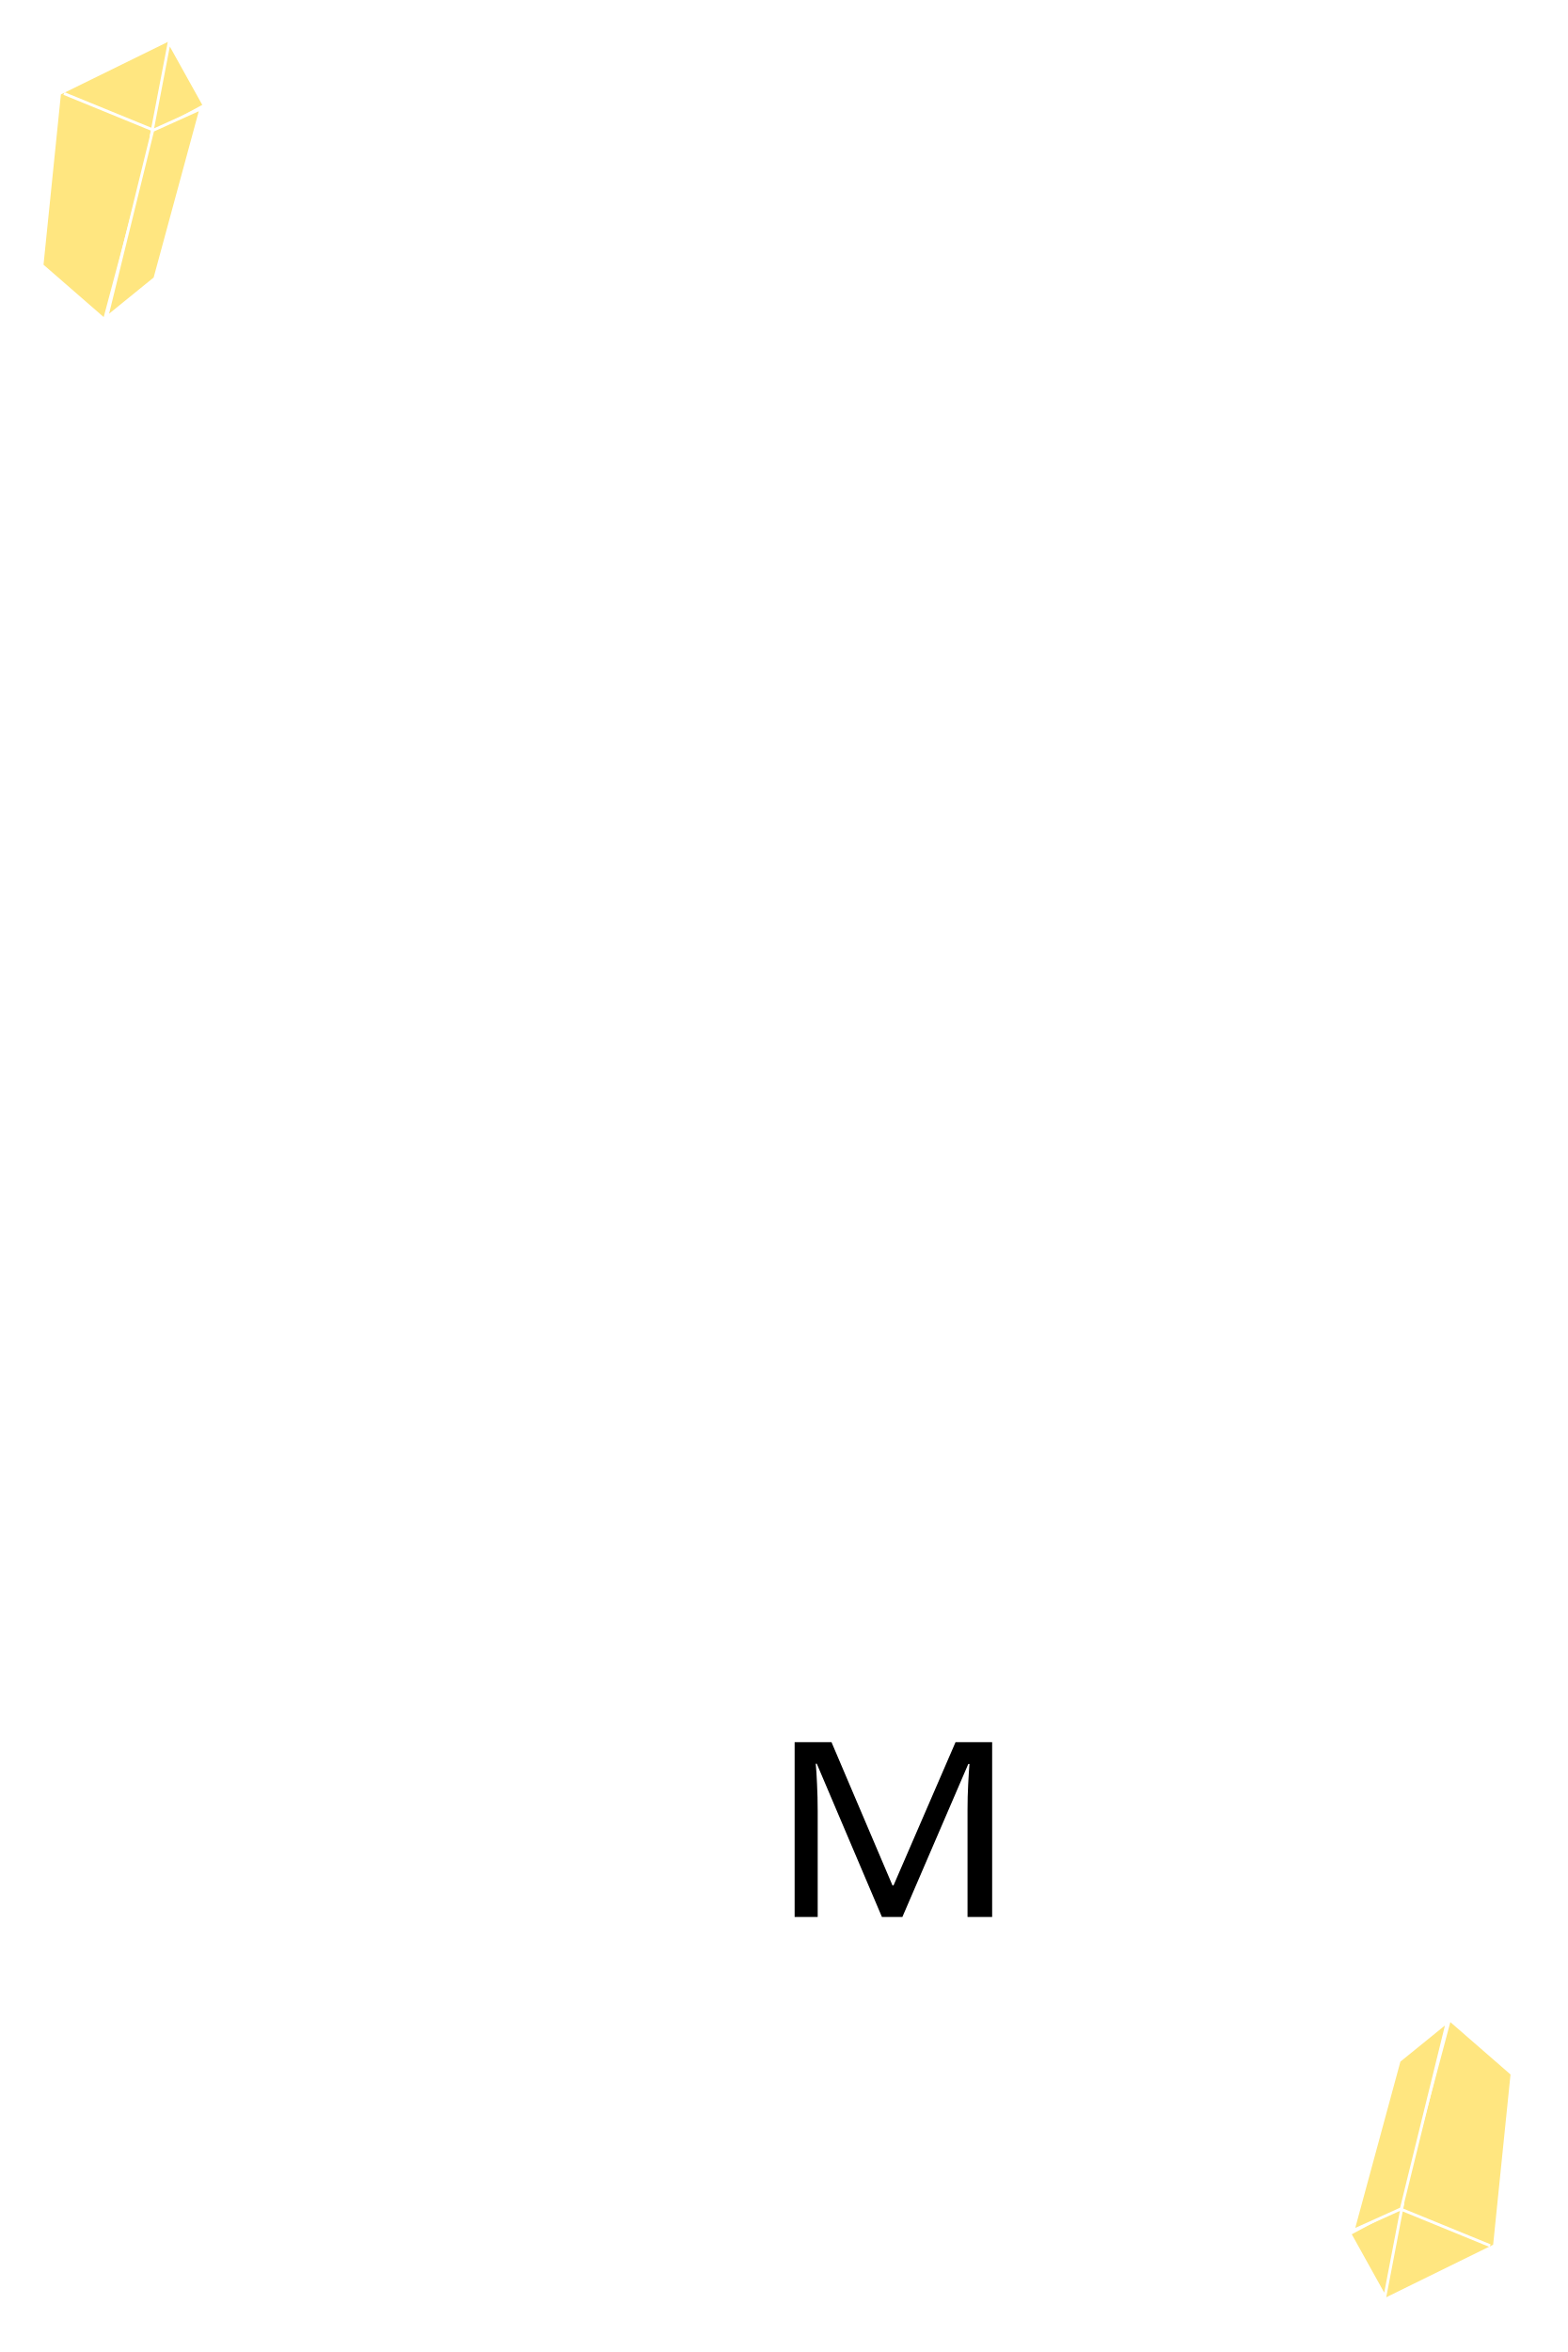
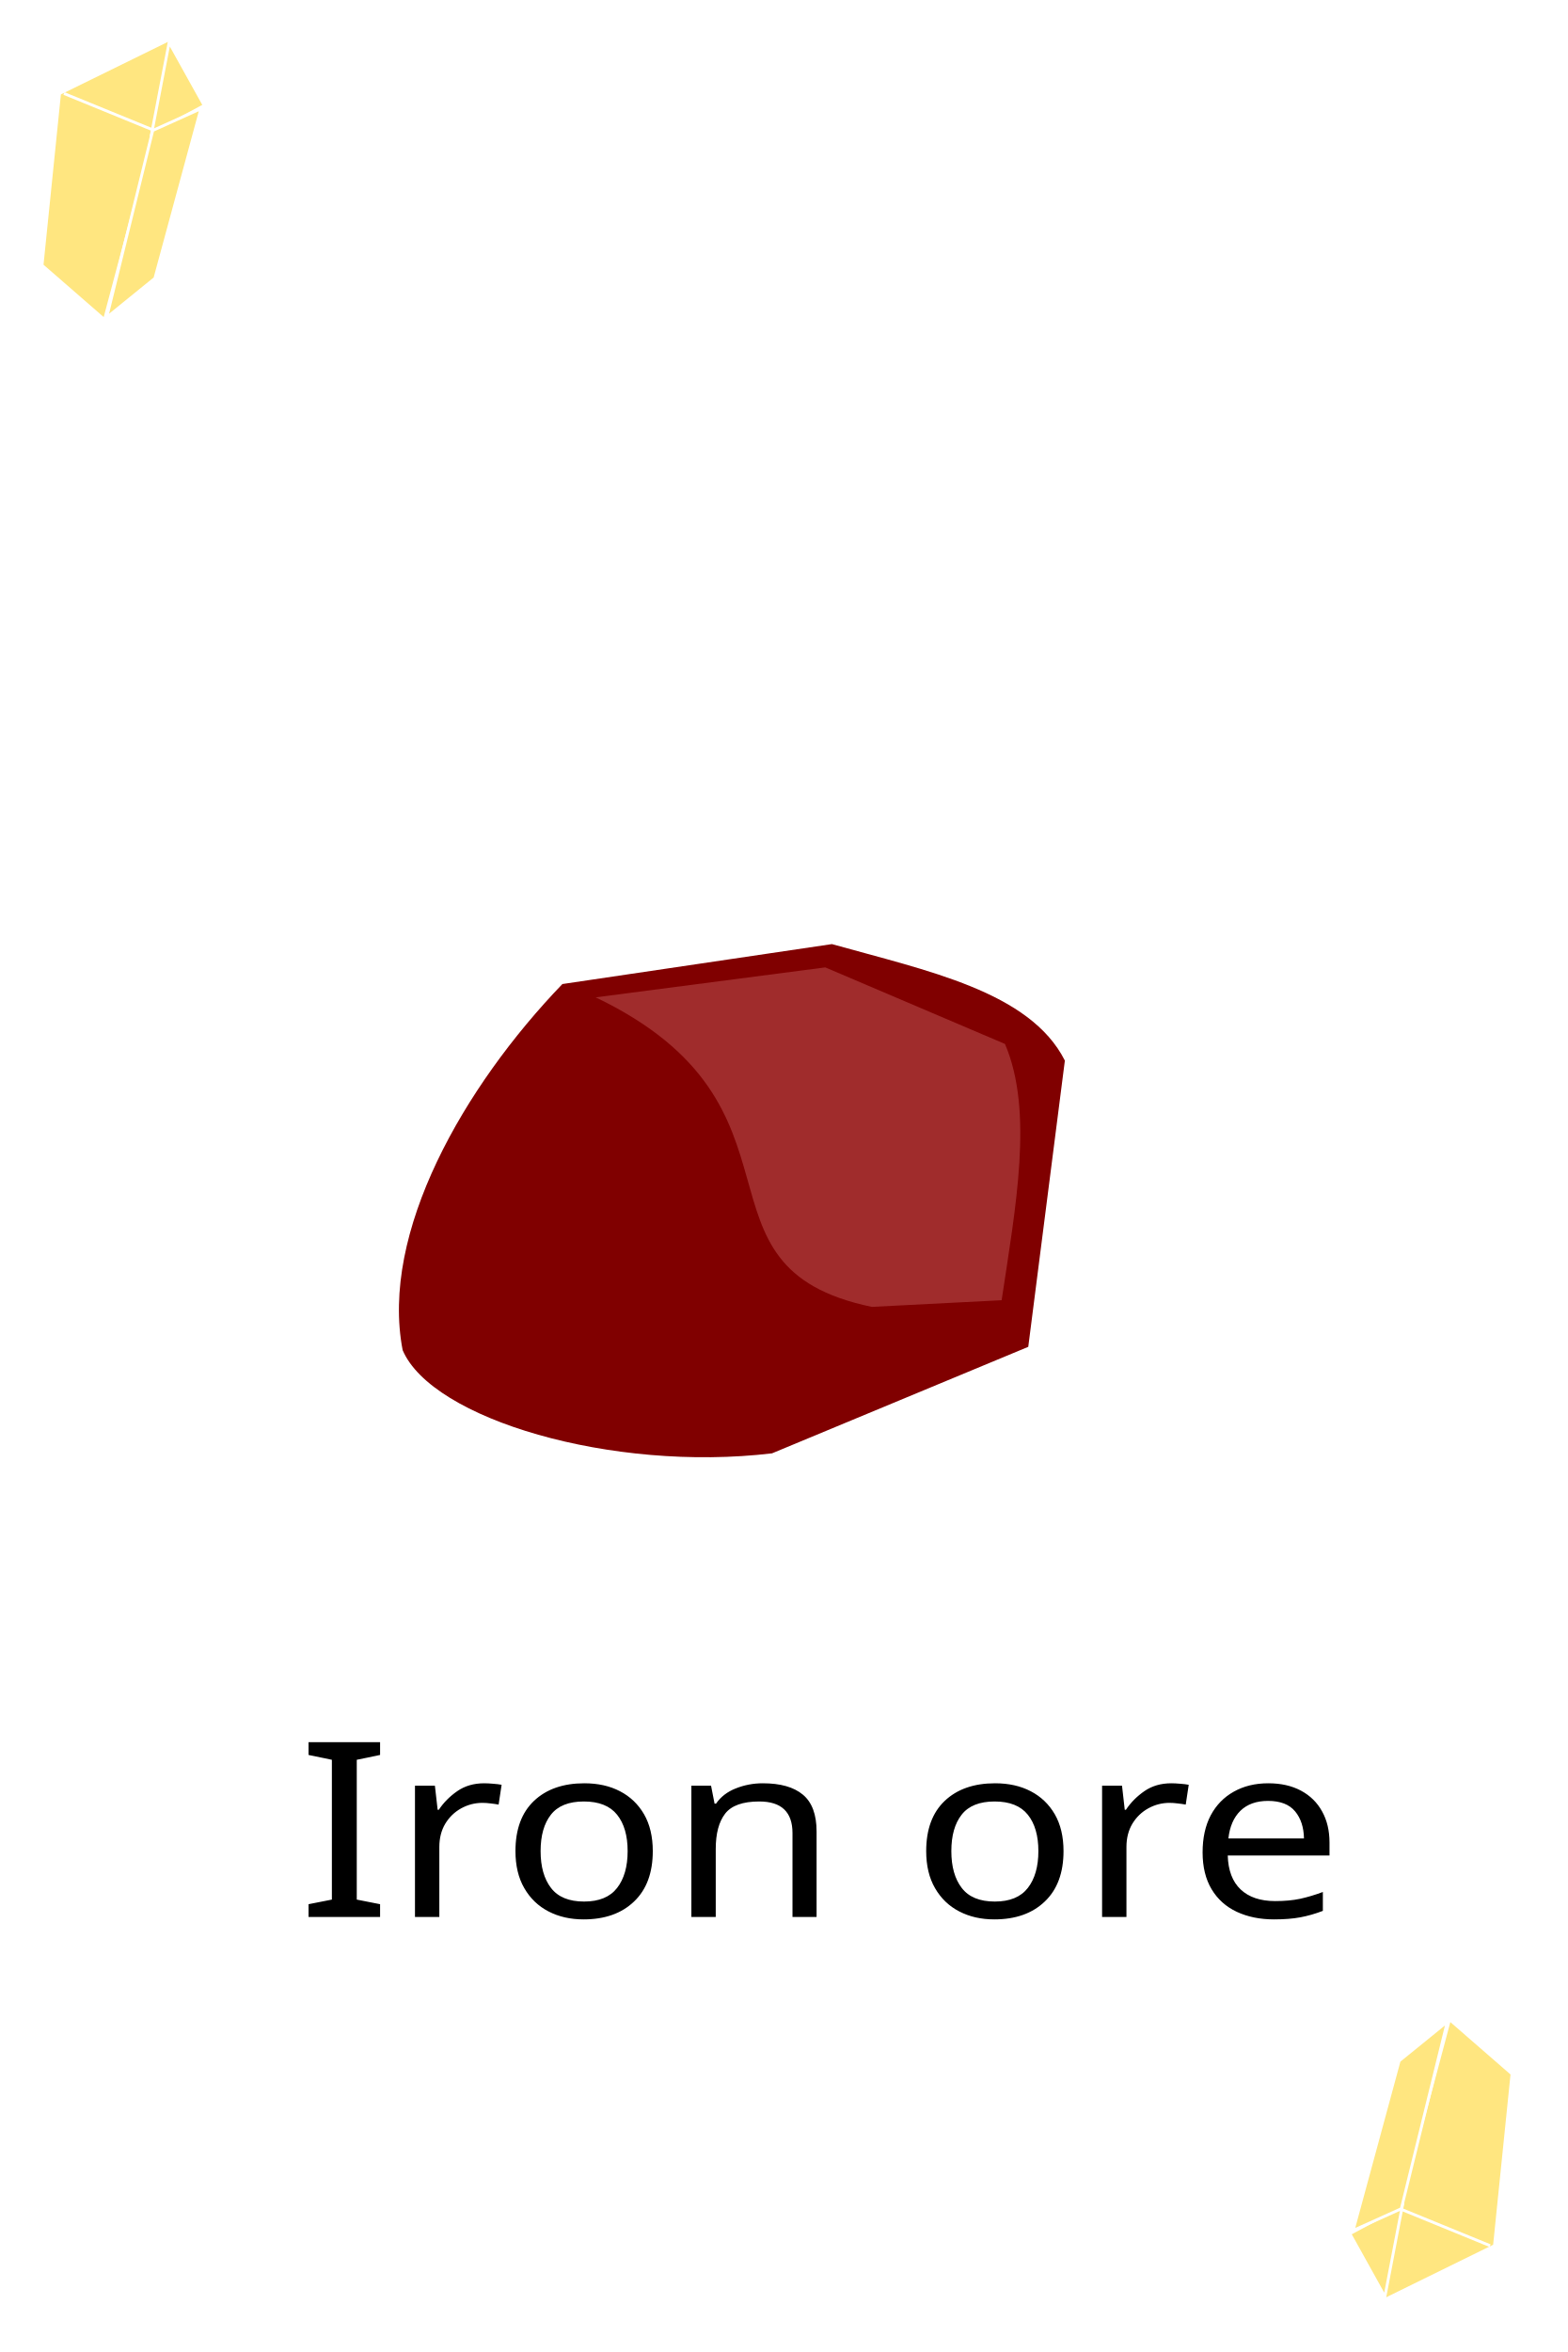
<svg xmlns="http://www.w3.org/2000/svg" xmlns:xlink="http://www.w3.org/1999/xlink" width="200" height="300" id="svg5382" version="1.1">
  <defs id="defs5384" />
  <g id="layer1" transform="translate(0,-752.3622)">
    <rect style="fill:#ffffff;stroke:none" id="rect5598" width="203.353" height="303.968" x="-1.698" y="749.667" />
-     <text xml:space="preserve" style="font-size:33.215px;font-style:normal;font-weight:normal;line-height:125%;letter-spacing:0px;word-spacing:0px;fill:#000000;fill-opacity:1;stroke:none;font-family:Sans" x="92.077" y="1060.47" id="text5494" transform="scale(1.063798,0.9400285)">
-       <tspan id="tspan5496" x="92.077" y="1060.47">M</tspan>
+     <text xml:space="preserve" style="font-size:33.215px;font-style:normal;font-weight:normal;line-height:125%;letter-spacing:0px;word-spacing:0px;fill:#000000;fill-opacity:1;stroke:none;font-family:Sans" x="35.675" y="1060.47" id="text5494" transform="scale(1.063798,0.9400285)">
+       <tspan id="tspan5496" x="35.675" y="1060.47">Iron ore</tspan>
    </text>
    <g id="g5280" transform="matrix(0.3658131,0,0,0.362844,-18.68903,452.8992)" style="fill:#ffe680;stroke:#ffffff">
      <path transform="translate(0,752.3622)" id="path5272" d="M 65.744,166.219 71.859,105.827 110.465,86.716 105.113,118.823 87.531,185.331 z" style="fill:#ffe680;stroke:#ffffff;stroke-width:1px;stroke-linecap:butt;stroke-linejoin:miter;stroke-opacity:1" />
      <path transform="translate(0,752.3622)" id="path5274" d="m 110.082,87.862 -6.116,32.107 18.347,-9.938 z" style="fill:#ffe680;stroke:#ffffff;stroke-width:1px;stroke-linecap:butt;stroke-linejoin:miter;stroke-opacity:1" />
      <path transform="translate(0,752.3622)" id="path5276" d="m 104.349,118.823 16.818,-7.645 -16.054,59.628 -16.818,13.76 z" style="fill:#ffe680;stroke:#ffffff;stroke-width:1px;stroke-linecap:butt;stroke-linejoin:miter;stroke-opacity:1" />
      <path transform="translate(0,752.3622)" id="path5278" d="m 73.388,105.827 30.578,12.614" style="fill:#ffe680;stroke:#ffffff;stroke-width:1px;stroke-linecap:butt;stroke-linejoin:miter;stroke-opacity:1" />
    </g>
    <use x="0" y="0" xlink:href="#g5280" id="use5571" transform="matrix(-1,0,0,-1,198.2588,1803.089)" width="200" height="300" />
+     <path style="fill:#800000;stroke:none;stroke-width:1px;stroke-linecap:butt;stroke-linejoin:miter;stroke-opacity:1" d="m 51.369,172.214 c -2.891,-14.986 7.793,-33.615 20.378,-46.699 l 34.387,-5.094 c 12.085,3.397 25.248,6.023 29.718,14.859 l -4.67,36.51 -32.689,13.585 c -20.484,2.437 -43.399,-4.392 -47.124,-13.161 z" id="path13131" transform="translate(0,752.3622)" />
+     <path style="fill:#a02c2c;stroke:none" d="m 75.992,127.213 29.293,-3.821 22.925,9.764 c 3.686,8.6 1.356,20.81 -0.425,32.689 l -16.557,0.849 C 86.693,161.612 105.047,141.147 75.992,127.213 z" id="path13133" transform="translate(0,752.3622)" />
  </g>
</svg>
